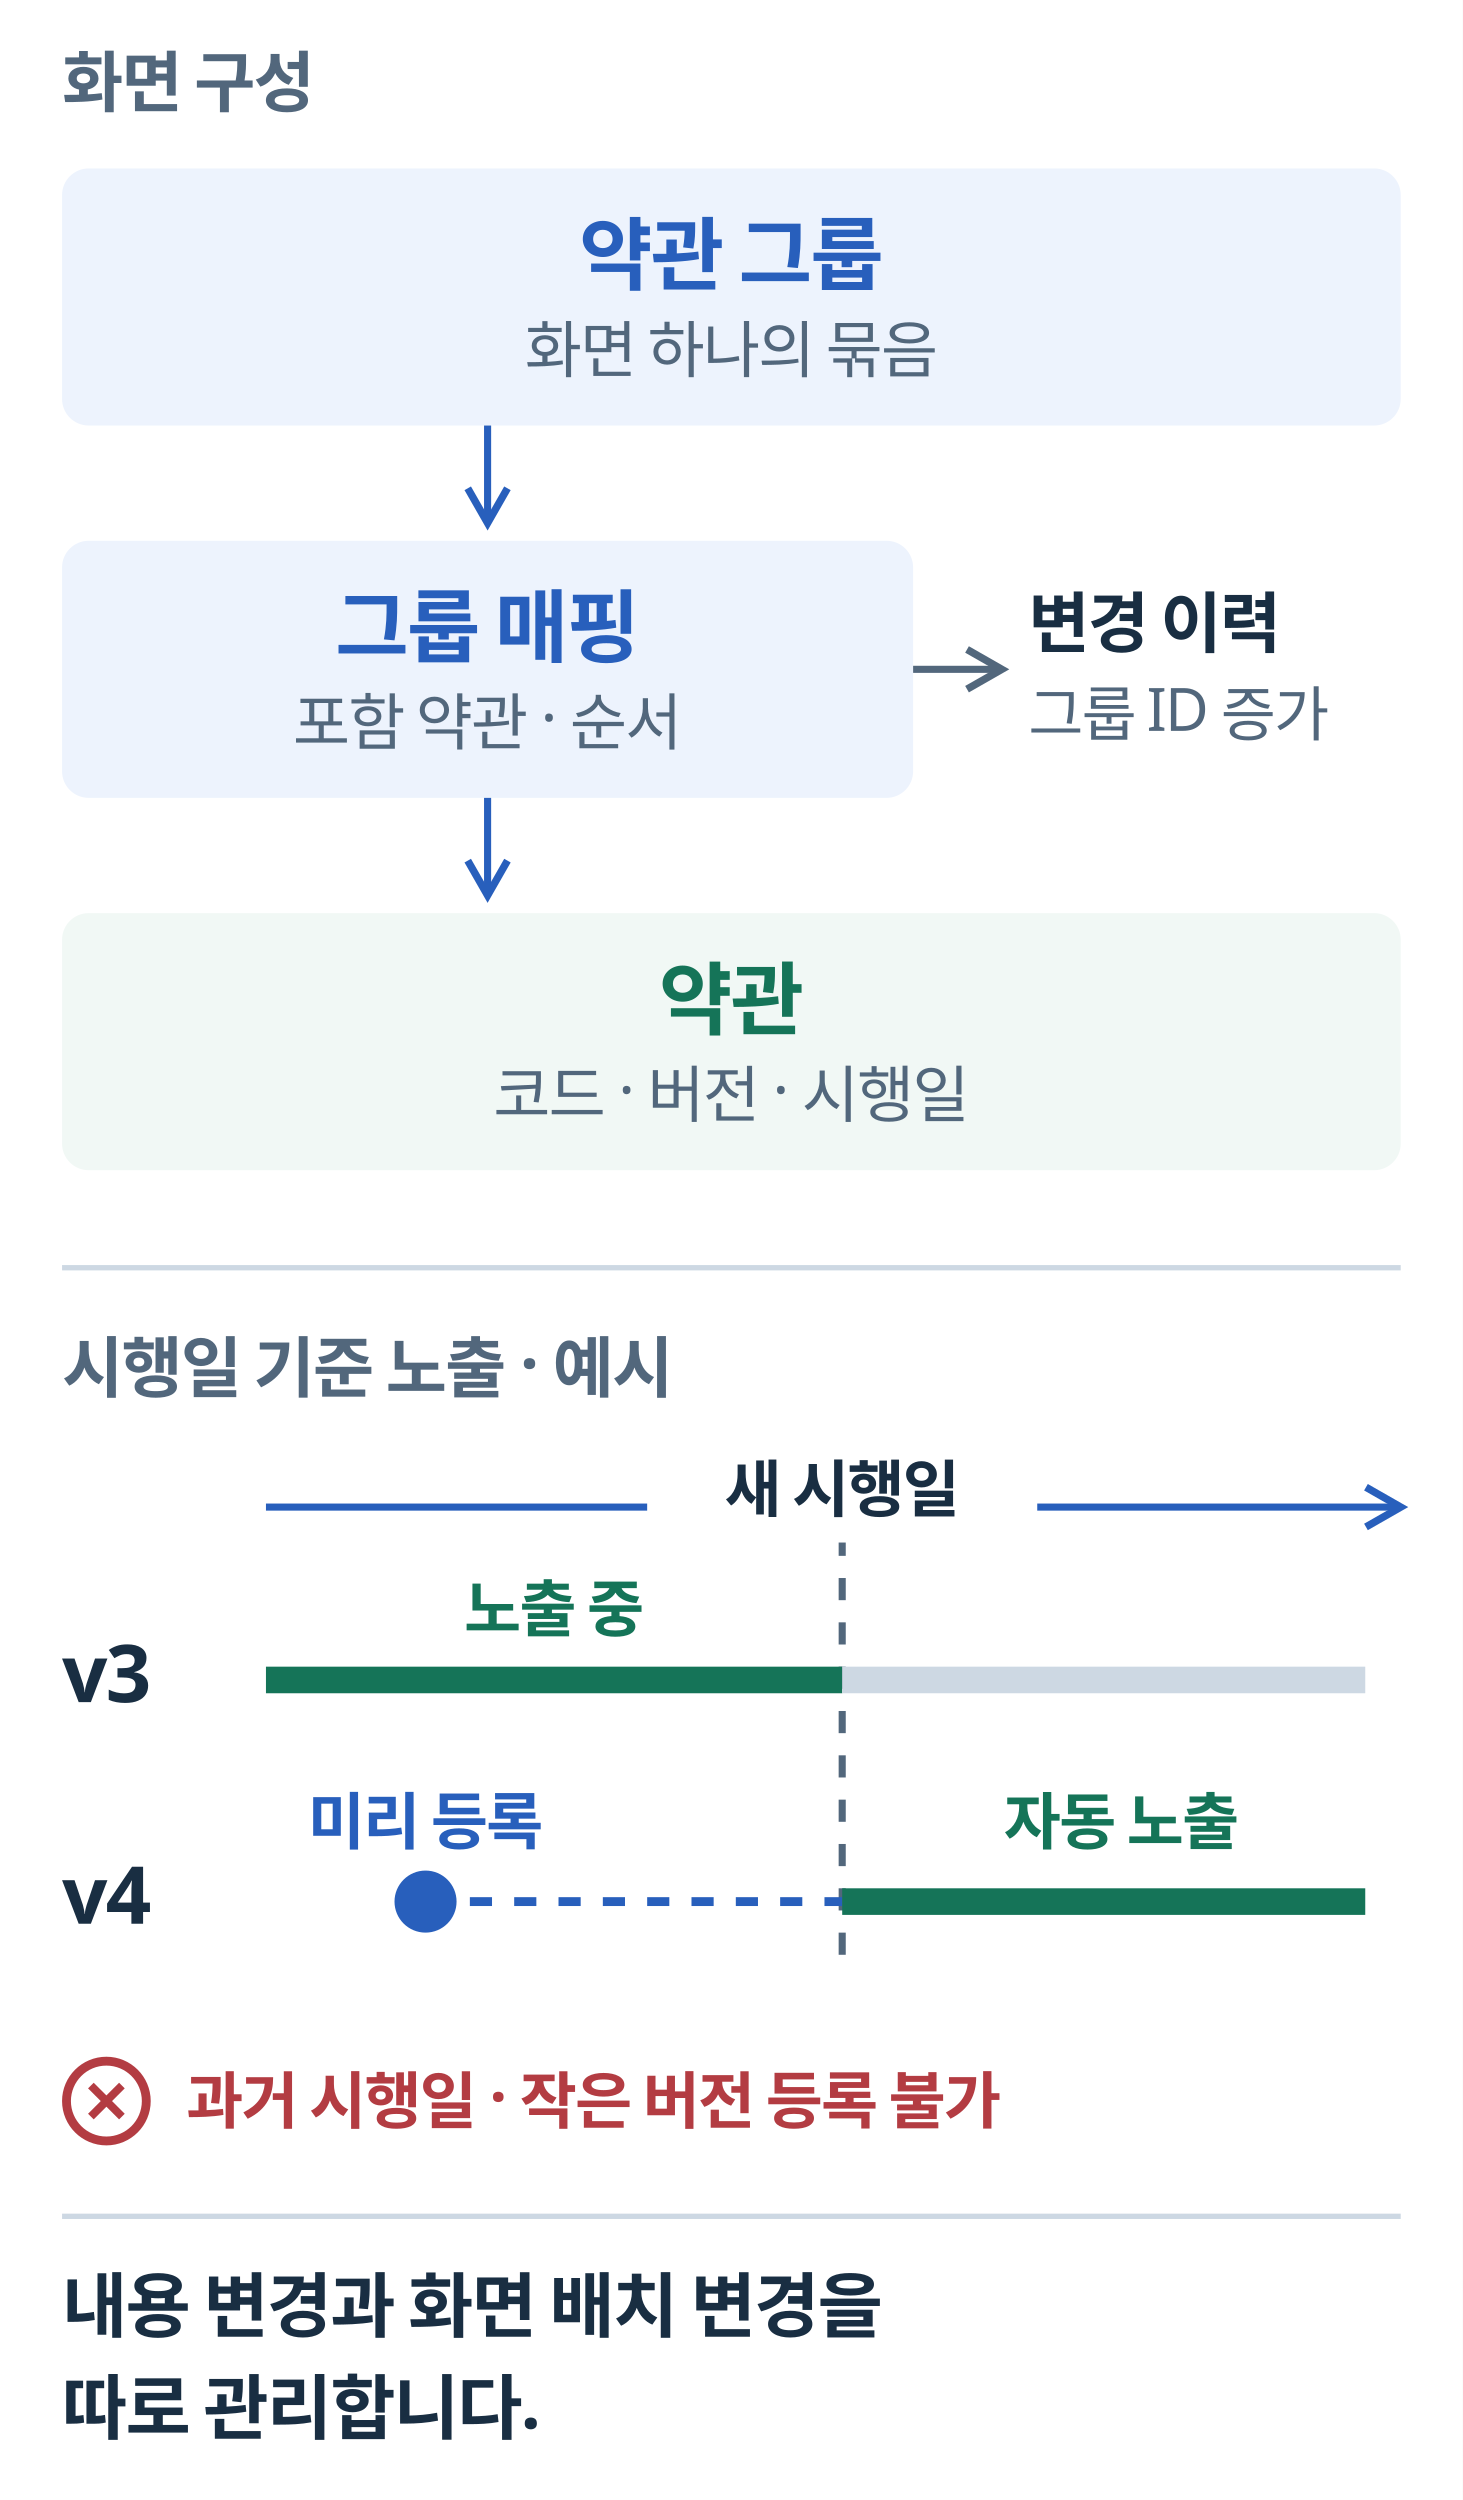
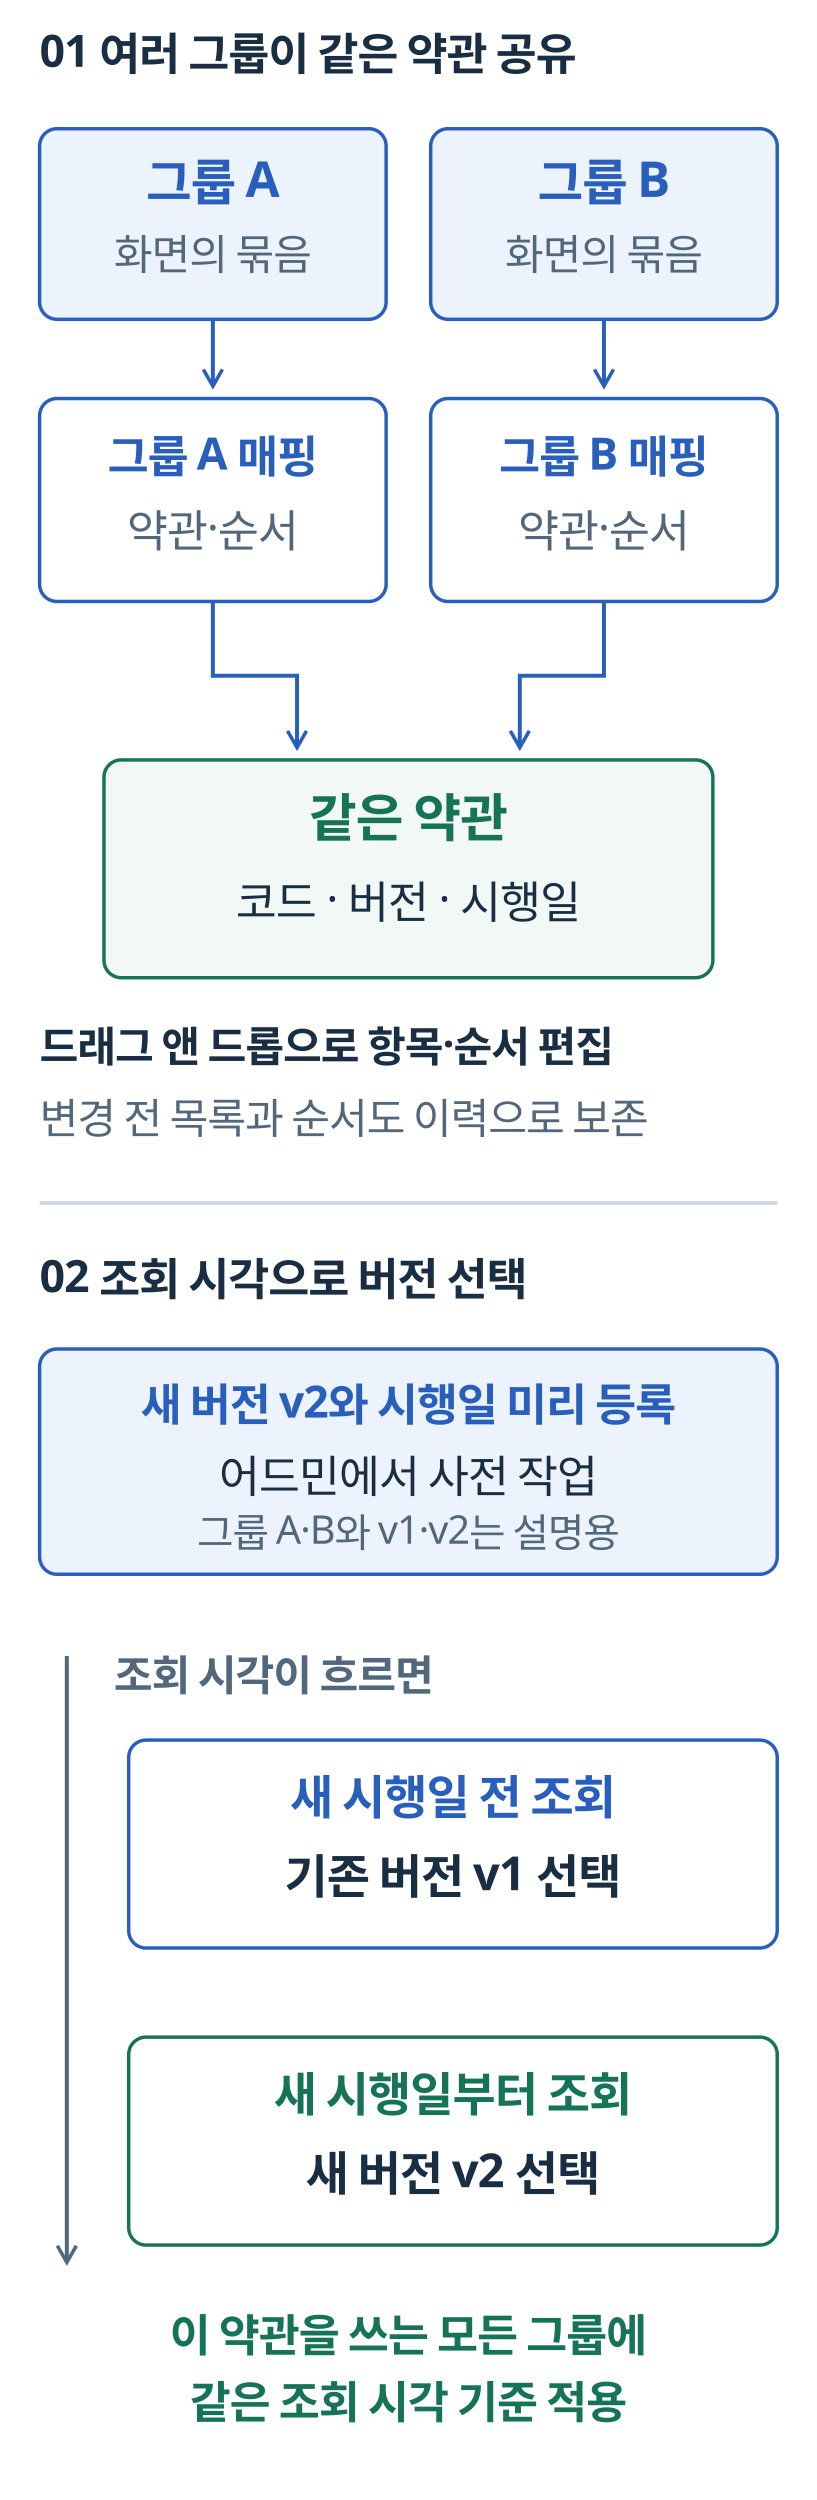
- <svg xmlns="http://www.w3.org/2000/svg" width="330" height="564" viewBox="0 0 330 564" role="img" aria-labelledby="terms-narrow-title terms-narrow-desc">
+ <svg xmlns="http://www.w3.org/2000/svg" width="330" height="1010" viewBox="0 0 330 1010" role="img" aria-labelledby="terms-narrow-title terms-narrow-desc">
  <defs>
-     <marker id="terms-narrow-arrow-ink" viewBox="0 0 10 10" refX="8" refY="5" markerWidth="7" markerHeight="7" orient="auto">
-       <path d="M1 1L8 5L1 9" fill="none" stroke="#192e42" stroke-width="1.5" />
+     <marker id="terms-narrow-blue" viewBox="0 0 10 10" refX="8" refY="5" markerWidth="6" markerHeight="6" orient="auto-start-reverse">
+       <path d="M1 1L8 5L1 9" fill="none" stroke="#285fbc" stroke-width="1.5" />
    </marker>
-     <marker id="terms-narrow-arrow-muted" viewBox="0 0 10 10" refX="8" refY="5" markerWidth="7" markerHeight="7" orient="auto">
+     <marker id="terms-narrow-green" viewBox="0 0 10 10" refX="8" refY="5" markerWidth="6" markerHeight="6" orient="auto-start-reverse">
+       <path d="M1 1L8 5L1 9" fill="none" stroke="#157458" stroke-width="1.5" />
+     </marker>
+     <marker id="terms-narrow-muted" viewBox="0 0 10 10" refX="8" refY="5" markerWidth="6" markerHeight="6" orient="auto-start-reverse">
      <path d="M1 1L8 5L1 9" fill="none" stroke="#52677c" stroke-width="1.5" />
    </marker>
-     <marker id="terms-narrow-arrow-blue" viewBox="0 0 10 10" refX="8" refY="5" markerWidth="7" markerHeight="7" orient="auto">
-       <path d="M1 1L8 5L1 9" fill="none" stroke="#285fbc" stroke-width="1.5" />
-     </marker>
-     <marker id="terms-narrow-arrow-green" viewBox="0 0 10 10" refX="8" refY="5" markerWidth="7" markerHeight="7" orient="auto">
-       <path d="M1 1L8 5L1 9" fill="none" stroke="#157458" stroke-width="1.5" />
-     </marker>
-     <marker id="terms-narrow-arrow-red" viewBox="0 0 10 10" refX="8" refY="5" markerWidth="7" markerHeight="7" orient="auto">
-       <path d="M1 1L8 5L1 9" fill="none" stroke="#b33c42" stroke-width="1.5" />
-     </marker>
-     <style>text{font-family:'Pretendard','Apple SD Gothic Neo','Noto Sans KR',sans-serif;letter-spacing:-.4px;fill:#192e42}.mono{font-family:Menlo,Consolas,monospace;letter-spacing:-.6px}</style>
+     <style>text{font-family:'Pretendard','Apple SD Gothic Neo','Noto Sans KR',sans-serif;letter-spacing:-.4px}</style>
  </defs>
  <rect width="100%" height="100%" fill="#fff" />
-   <text x="14" y="24" font-size="15" style="fill:#52677c" font-weight="650" text-anchor="start">화면 구성</text>
-   <rect x="14" y="38" width="302" height="58" rx="6" fill="#edf3fd" stroke="none" stroke-width="1.5" />
-   <text x="165" y="64" font-size="18" style="fill:#285fbc" font-weight="750" text-anchor="middle">약관 그룹</text>
-   <text x="165" y="84" font-size="14" style="fill:#52677c" font-weight="500" text-anchor="middle">화면 하나의 묶음</text>
-   <path d="M110 96L110 118" fill="none" stroke="#285fbc" stroke-width="1.6" marker-end="url(#terms-narrow-arrow-blue)" />
-   <rect x="14" y="122" width="192" height="58" rx="6" fill="#edf3fd" stroke="none" stroke-width="1.5" />
-   <text x="110" y="148" font-size="18" style="fill:#285fbc" font-weight="750" text-anchor="middle">그룹 매핑</text>
-   <text x="110" y="168" font-size="14" style="fill:#52677c" font-weight="500" text-anchor="middle">포함 약관 · 순서</text>
-   <path d="M206 151L226 151" fill="none" stroke="#52677c" stroke-width="1.6" marker-end="url(#terms-narrow-arrow-muted)" />
-   <text x="232" y="146" font-size="15" style="fill:#192e42" font-weight="700" text-anchor="start">변경 이력</text>
-   <text x="232" y="166" font-size="13.5" style="fill:#52677c" font-weight="500" text-anchor="start">그룹 ID 증가</text>
-   <path d="M110 180L110 202" fill="none" stroke="#285fbc" stroke-width="1.6" marker-end="url(#terms-narrow-arrow-blue)" />
-   <rect x="14" y="206" width="302" height="58" rx="6" fill="#f1f8f5" stroke="none" stroke-width="1.5" />
-   <text x="165" y="232" font-size="18" style="fill:#157458" font-weight="750" text-anchor="middle">약관</text>
-   <text x="165" y="252" font-size="14" style="fill:#52677c" font-weight="500" text-anchor="middle">코드 · 버전 · 시행일</text>
-   <path d="M14 286L316 286" fill="none" stroke="#cdd8e3" stroke-width="1.2" />
-   <text x="14" y="314" font-size="15" style="fill:#52677c" font-weight="650" text-anchor="start">시행일 기준 노출 · 예시</text>
-   <path d="M60 340L316 340" fill="none" stroke="#285fbc" stroke-width="1.6" marker-end="url(#terms-narrow-arrow-blue)" />
-   <path d="M190 346L190 446" fill="none" stroke="#52677c" stroke-width="1.6" stroke-dasharray="5 5" />
-   <rect x="146" y="324" width="88" height="24" rx="6" fill="#fff" stroke="none" stroke-width="1.5" />
-   <text x="190" y="341" font-size="14" style="fill:#192e42" font-weight="700" text-anchor="middle">새 시행일</text>
-   <text x="14" y="384" font-size="18" style="fill:#192e42" font-weight="750" text-anchor="start">v3</text>
-   <path d="M60 379L190 379" fill="none" stroke="#157458" stroke-width="6" />
-   <path d="M190 379L308 379" fill="none" stroke="#cdd8e3" stroke-width="6" />
-   <text x="125" y="368" font-size="14" style="fill:#157458" font-weight="650" text-anchor="middle">노출 중</text>
-   <text x="14" y="434" font-size="18" style="fill:#192e42" font-weight="750" text-anchor="start">v4</text>
-   <circle cx="96" cy="429" r="6" fill="#285fbc" stroke="#285fbc" stroke-width="2" />
-   <path d="M96 429L190 429" fill="none" stroke="#285fbc" stroke-width="2" stroke-dasharray="5 5" />
-   <path d="M190 429L308 429" fill="none" stroke="#157458" stroke-width="6" />
-   <text x="96" y="416" font-size="14" style="fill:#285fbc" font-weight="650" text-anchor="middle">미리 등록</text>
-   <text x="253" y="416" font-size="14" style="fill:#157458" font-weight="650" text-anchor="middle">자동 노출</text>
-   <circle cx="24" cy="474" r="9" fill="#fff" stroke="#b33c42" stroke-width="2" />
-   <path d="m20.5 470.5 7 7 m0 -7 -7 7" stroke="#b33c42" stroke-width="1.8" />
-   <text x="42" y="479" font-size="14" style="fill:#b33c42" font-weight="650" text-anchor="start">과거 시행일 · 작은 버전 등록 불가</text>
-   <path d="M14 500L316 500" fill="none" stroke="#cdd8e3" stroke-width="1.2" />
-   <text x="14" y="526" font-size="16" style="fill:#192e42" font-weight="700" text-anchor="start">내용 변경과 화면 배치 변경을</text>
-   <text x="14" y="549" font-size="16" style="fill:#192e42" font-weight="700" text-anchor="start">따로 관리합니다.</text>
+   <text x="16" y="27" font-size="18" fill="#192e42" font-weight="700" text-anchor="start">01  여러 그룹이 같은 약관 공유</text>
+   <g class="component">
+     <rect class="node" x="16" y="52" width="140" height="77" rx="7" fill="#edf3fd" stroke="#285fbc" stroke-width="1.4" />
+     <text x="86.0" y="81" font-size="20" fill="#285fbc" font-weight="750" text-anchor="middle">그룹 A</text>
+     <text x="86.0" y="109" font-size="17" fill="#52677c" font-weight="500" text-anchor="middle">화면의 묶음</text>
+   </g>
+   <path d="M86 129 V156" fill="none" stroke="#285fbc" stroke-width="1.6" marker-end="url(#terms-narrow-blue)" />
+   <g class="component">
+     <rect class="node" x="16" y="161" width="140" height="82" rx="7" fill="#fff" stroke="#285fbc" stroke-width="1.4" />
+     <text x="86.0" y="191" font-size="18" fill="#285fbc" font-weight="750" text-anchor="middle">그룹 A 매핑</text>
+     <text x="86.0" y="221" font-size="18" fill="#52677c" font-weight="500" text-anchor="middle">약관·순서</text>
+   </g>
+   <g class="component">
+     <rect class="node" x="174" y="52" width="140" height="77" rx="7" fill="#edf3fd" stroke="#285fbc" stroke-width="1.4" />
+     <text x="244.0" y="81" font-size="20" fill="#285fbc" font-weight="750" text-anchor="middle">그룹 B</text>
+     <text x="244.0" y="109" font-size="17" fill="#52677c" font-weight="500" text-anchor="middle">화면의 묶음</text>
+   </g>
+   <path d="M244 129 V156" fill="none" stroke="#285fbc" stroke-width="1.6" marker-end="url(#terms-narrow-blue)" />
+   <g class="component">
+     <rect class="node" x="174" y="161" width="140" height="82" rx="7" fill="#fff" stroke="#285fbc" stroke-width="1.4" />
+     <text x="244.0" y="191" font-size="18" fill="#285fbc" font-weight="750" text-anchor="middle">그룹 B 매핑</text>
+     <text x="244.0" y="221" font-size="18" fill="#52677c" font-weight="500" text-anchor="middle">약관·순서</text>
+   </g>
+   <path d="M86 243 V273 H120 V302" fill="none" stroke="#285fbc" stroke-width="1.6" marker-end="url(#terms-narrow-blue)" />
+   <path d="M244 243 V273 H210 V302" fill="none" stroke="#285fbc" stroke-width="1.6" marker-end="url(#terms-narrow-blue)" />
+   <g class="component">
+     <rect class="node" x="42" y="307" width="246" height="88" rx="7" fill="#f1f8f5" stroke="#157458" stroke-width="1.4" />
+     <text x="165.0" y="338" font-size="21" fill="#157458" font-weight="750" text-anchor="middle">같은 약관</text>
+     <text x="165.0" y="371" font-size="18" fill="#192e42" font-weight="500" text-anchor="middle">코드 · 버전 · 시행일</text>
+   </g>
+   <text x="16" y="429" font-size="17" fill="#192e42" font-weight="650" text-anchor="start">드래그 앤 드롭으로 항목·순서 편집</text>
+   <text x="16" y="458" font-size="17" fill="#52677c" font-weight="500" text-anchor="start">변경 전 목록과 순서도 이력으로 보존</text>
+   <path d="M16 486 H314" fill="none" stroke="#cdd8e3" stroke-width="1.6" />
+   <text x="16" y="522" font-size="18" fill="#192e42" font-weight="700" text-anchor="start">02  조회 시각으로 버전 선택</text>
+   <g class="component">
+     <rect class="node" x="16" y="545" width="298" height="91" rx="7" fill="#edf3fd" stroke="#285fbc" stroke-width="1.4" />
+     <text x="165.0" y="574" font-size="18" fill="#285fbc" font-weight="700" text-anchor="middle">새 버전 v2와 시행일 미리 등록</text>
+     <text x="165.0" y="603" font-size="18" fill="#192e42" font-weight="500" text-anchor="middle">어드민에서 사전 작업</text>
+     <text x="165.0" y="625" font-size="16" fill="#52677c" font-weight="500" text-anchor="middle">그룹 A·B와 v1·v2는 설명용</text>
+   </g>
+   <path d="M27 669 V914" fill="none" stroke="#52677c" stroke-width="1.6" marker-end="url(#terms-narrow-muted)" />
+   <text x="46" y="683" font-size="17" fill="#52677c" font-weight="650" text-anchor="start">조회 시각이 흐르면</text>
+   <g class="component">
+     <rect class="node" x="52" y="703" width="262" height="84" rx="7" fill="#fff" stroke="#285fbc" stroke-width="1.4" />
+     <text x="183.0" y="733" font-size="19" fill="#285fbc" font-weight="700" text-anchor="middle">새 시행일 전 조회</text>
+     <text x="183.0" y="765" font-size="19" fill="#192e42" font-weight="700" text-anchor="middle">기존 버전 v1 선택</text>
+   </g>
+   <g class="component">
+     <rect class="node" x="52" y="823" width="262" height="84" rx="7" fill="#fff" stroke="#157458" stroke-width="1.4" />
+     <text x="183.0" y="853" font-size="19" fill="#157458" font-weight="700" text-anchor="middle">새 시행일부터 조회</text>
+     <text x="183.0" y="885" font-size="19" fill="#192e42" font-weight="700" text-anchor="middle">새 버전 v2 선택</text>
+   </g>
+   <text x="165" y="950" font-size="18" fill="#157458" font-weight="700" text-anchor="middle">이 약관을 쓰는 모든 그룹에</text>
+   <text x="165" y="977" font-size="18" fill="#157458" font-weight="700" text-anchor="middle">같은 조회 시각 기준 적용</text>
</svg>
